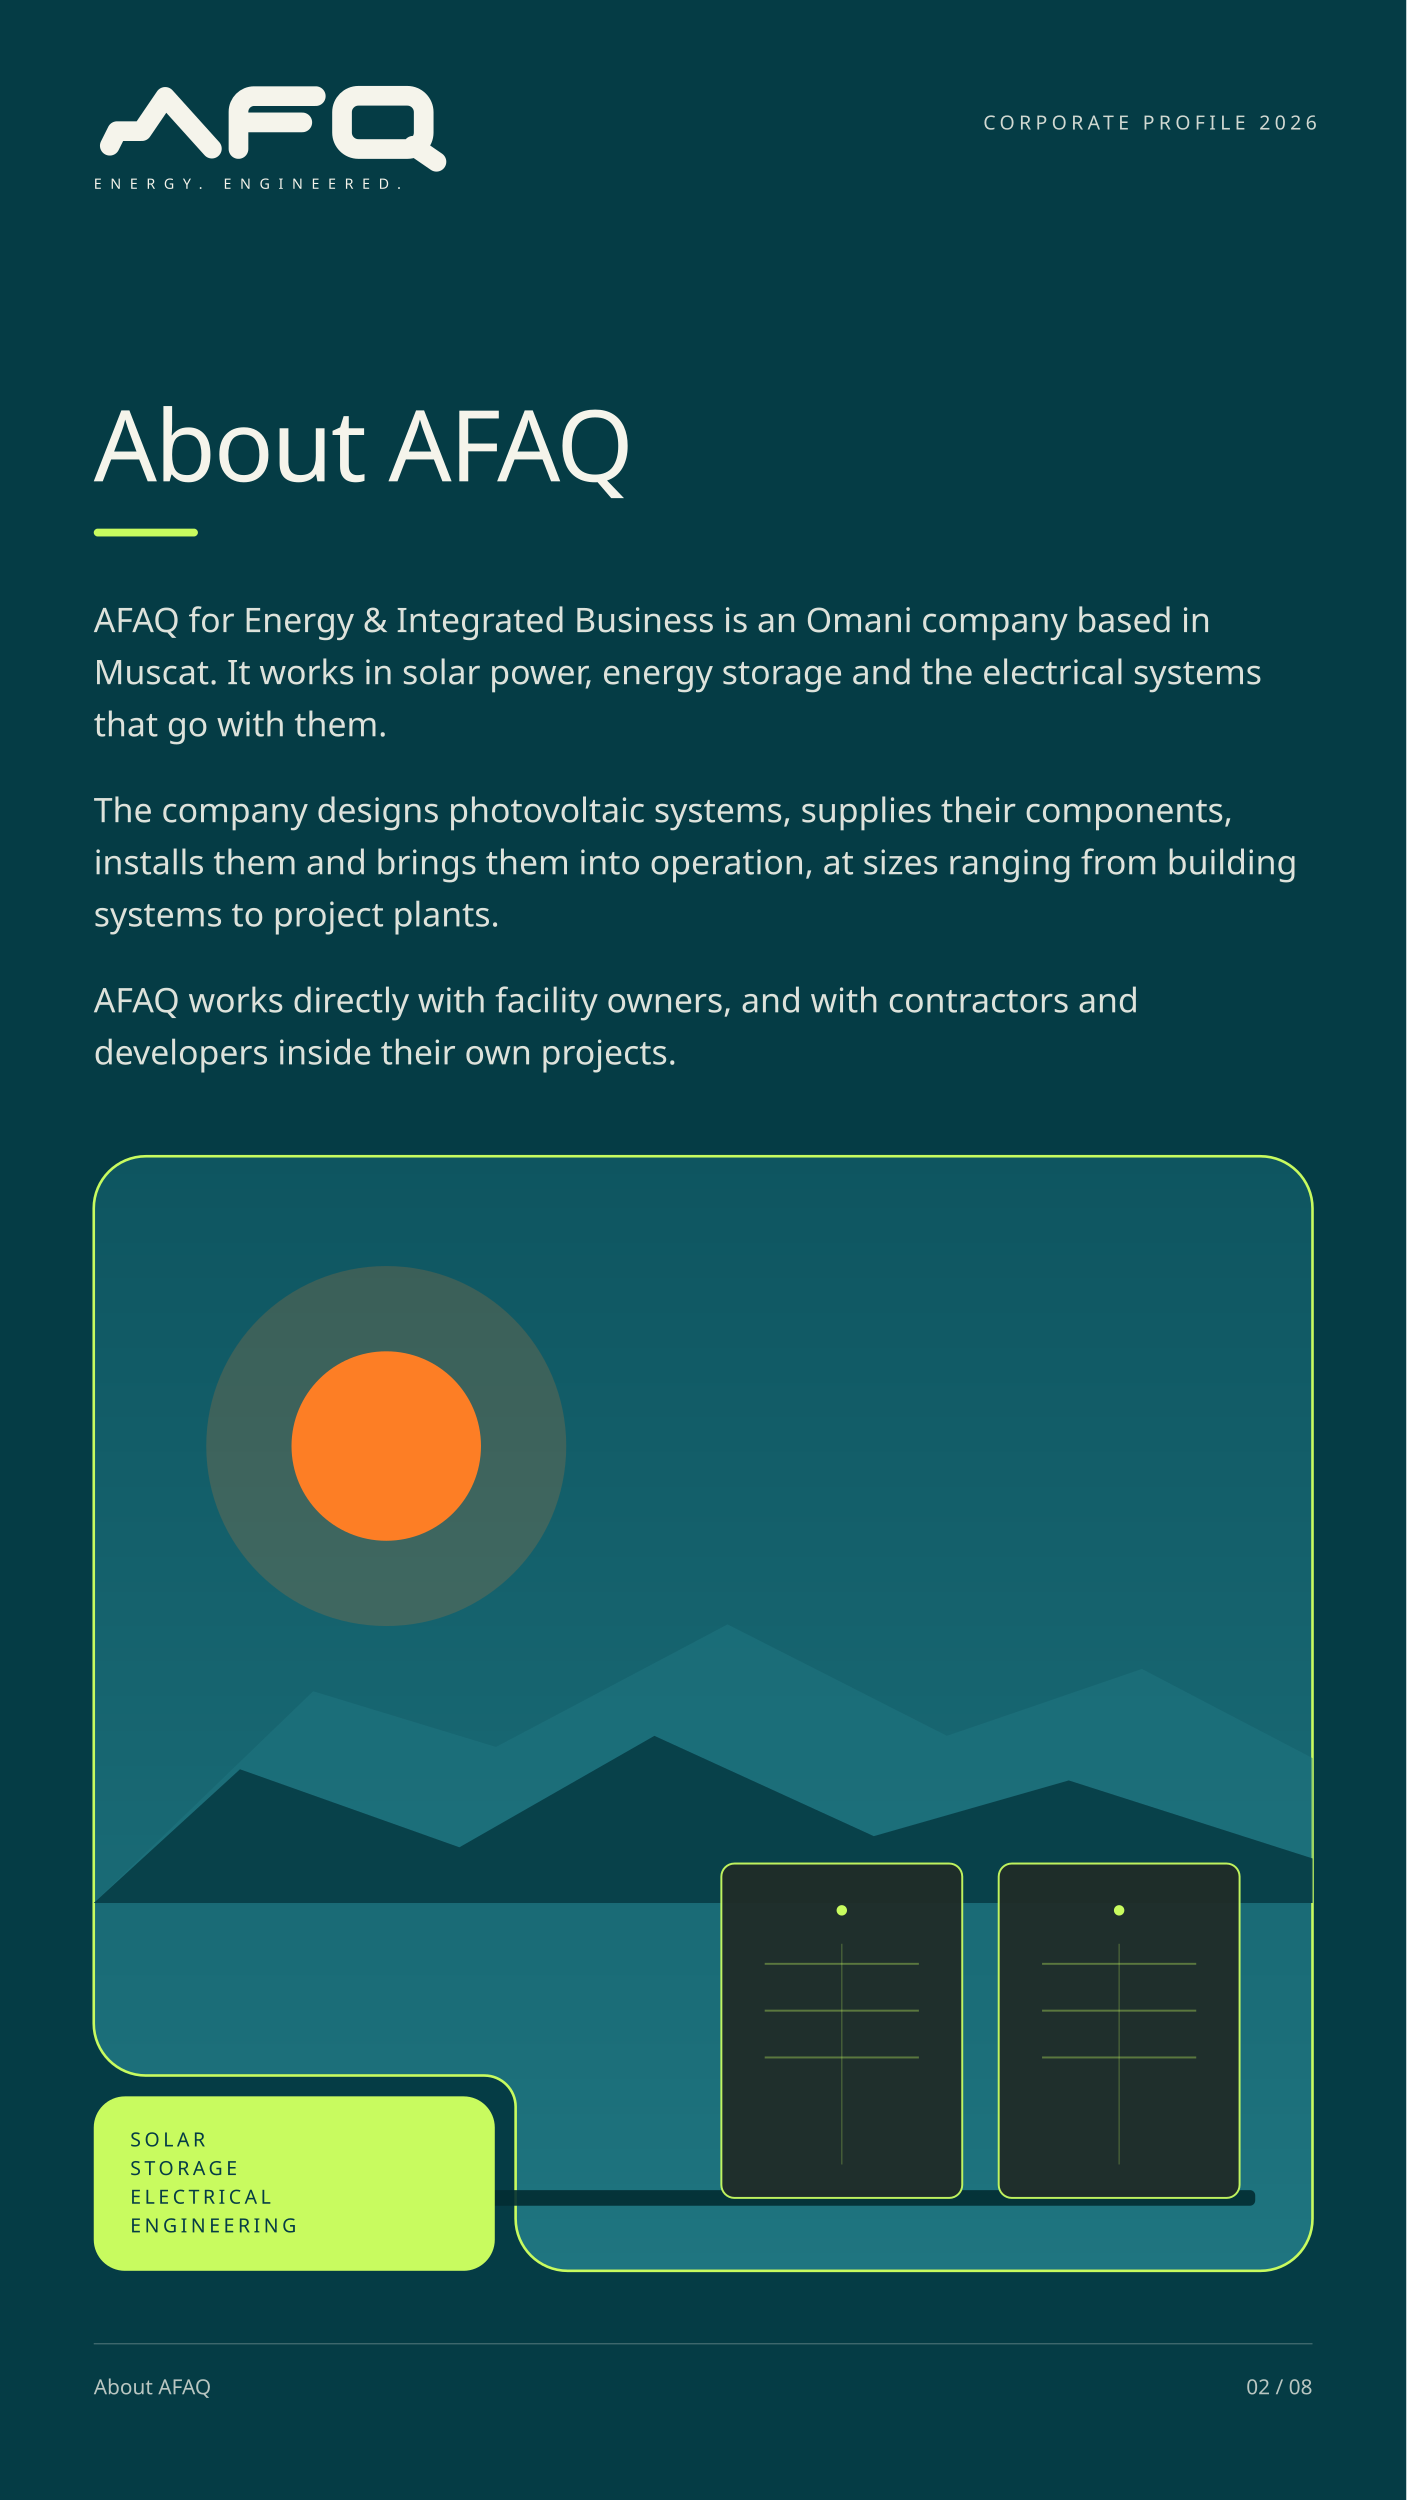
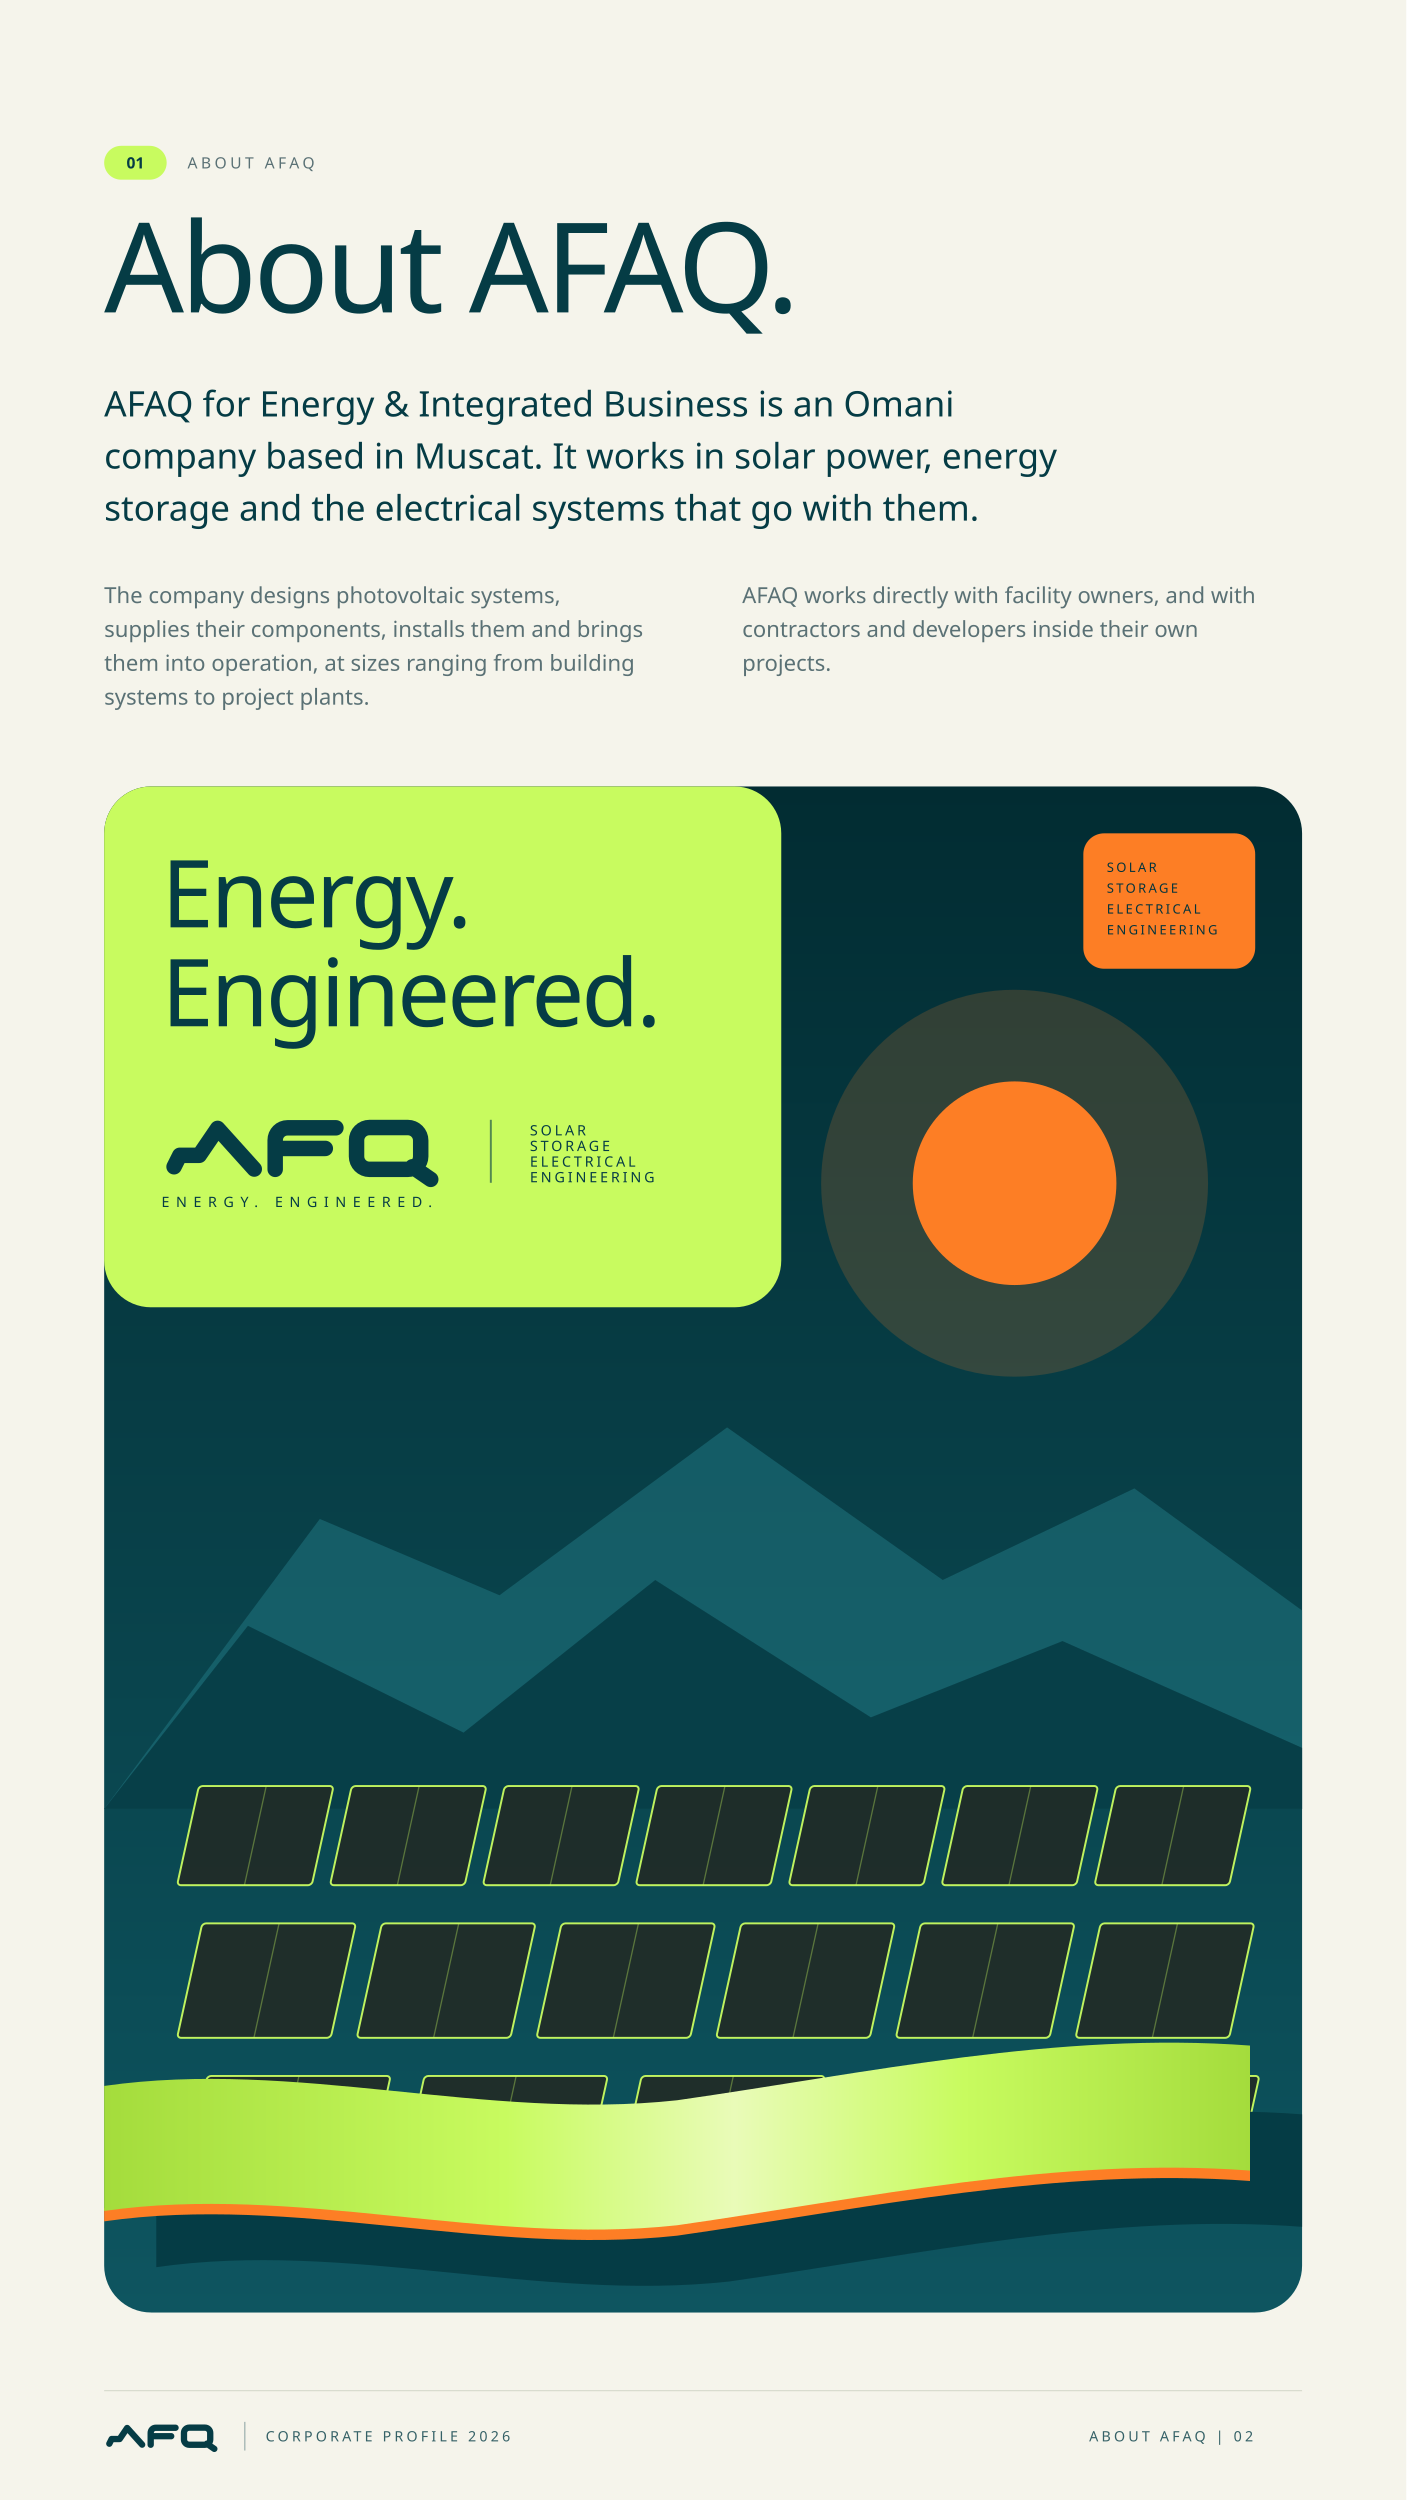
<svg xmlns="http://www.w3.org/2000/svg" width="1080" height="1920" viewBox="0 0 1080 1920">
  <defs>
-     <linearGradient id="grad-1" gradientUnits="userSpaceOnUse" x1="0" y1="888" x2="0" y2="1744">
-       <stop offset="0" stop-color="#0E5560" stop-opacity="1" />
-       <stop offset="1" stop-color="#1F7580" stop-opacity="1" />
+     <linearGradient id="grad-1" gradientUnits="userSpaceOnUse" x1="0" y1="604" x2="0" y2="1776">
+       <stop offset="0" stop-color="#022C32" stop-opacity="1" />
+       <stop offset="1" stop-color="#0E5560" stop-opacity="1" />
+     </linearGradient>
+     <linearGradient id="grad-2" gradientUnits="userSpaceOnUse" x1="80" y1="0" x2="960" y2="0">
+       <stop offset="0" stop-color="#A4DC3C" stop-opacity="1" />
+       <stop offset="0.35" stop-color="#C8FB5F" stop-opacity="1" />
+       <stop offset="0.55" stop-color="#E9FBB8" stop-opacity="1" />
+       <stop offset="0.75" stop-color="#C8FB5F" stop-opacity="1" />
+       <stop offset="1" stop-color="#A4DC3C" stop-opacity="1" />
    </linearGradient>
  </defs>
-   <rect id="Background" x="0" y="0" width="1080" height="1920" fill="#053C45" />
-   <g id="Header">
-     <g id="Logo-Lockup">
-       <g id="Wordmark-AFQ">
-         <path id="Letter-A" d="M 84.32 111.92 L 89.92 100.72 L 108.96 100.72 L 126.88 74.4 L 162.72 114.16" fill="none" stroke="#F5F4EB" stroke-width="15.12" stroke-linecap="round" stroke-linejoin="round" />
-         <path id="Letter-F" d="M 183.16 114.44 L 183.16 85.88 C 183.16 79.22 188.54 73.84 195.2 73.84 L 242.52 73.84 M 183.16 94 L 232.16 94" fill="none" stroke="#F5F4EB" stroke-width="15.12" stroke-linecap="round" stroke-linejoin="round" />
-         <path id="Letter-Q" d="M 262.68 86.16 C 262.68 79.2 268.32 73.56 275.28 73.56 L 312.8 73.56 C 319.76 73.56 325.4 79.2 325.4 86.16 L 325.4 101.84 C 325.4 108.8 319.76 114.44 312.8 114.44 L 275.28 114.44 C 268.32 114.44 262.68 108.8 262.68 101.84 Z M 317.28 111.92 L 335.2 124.24" fill="none" stroke="#F5F4EB" stroke-width="15.12" stroke-linecap="round" stroke-linejoin="round" />
-       </g>
-       <text id="Tagline" x="72" y="145" font-family="Inter-Medium" font-size="11" font-weight="500" fill="#F5F4EB" letter-spacing="6.6">ENERGY. ENGINEERED.</text>
-     </g>
-     <text id="Eyebrow" x="1011.3" y="99.46" font-family="Inter-Medium" font-size="15" font-weight="500" fill="#F5F4EB" letter-spacing="3.3" text-anchor="end" opacity="0.85">CORPORATE PROFILE 2026</text>
+   <rect id="Background" x="0" y="0" width="1080" height="1920" fill="#F5F4EB" />
+   <g id="Eyebrow">
+     <rect id="Eyebrow-Pill" x="80" y="112" width="48" height="26" rx="13" fill="#C8FB5F" />
+     <text id="Eyebrow-Number" x="104" y="129.37" font-family="Inter-SemiBold" font-size="12" font-weight="600" fill="#053C45" text-anchor="middle">01</text>
+     <text id="Eyebrow-Label" x="144" y="129.37" font-family="Inter-Medium" font-size="12" font-weight="500" fill="#5A7175" letter-spacing="2.64">ABOUT AFAQ</text>
  </g>
-   <text id="Title" x="72" y="369.65" font-family="Inter-Light" font-size="76" font-weight="300" fill="#F5F4EB" letter-spacing="-1.52">About AFAQ</text>
-   <rect id="Accent-Rule" x="72" y="406" width="80" height="6" rx="3" fill="#C8FB5F" />
+   <text id="Title" x="80" y="239.92" font-family="Inter-Light" font-size="96" font-weight="300" fill="#053C45" letter-spacing="-2.88">About AFAQ.</text>
  <g id="Body-1">
-     <text id="Body-1-line" x="72" y="485.46" font-family="Inter-Regular" font-size="26" font-weight="400" fill="#F5F4EB" opacity="0.9">AFAQ for Energy &amp; Integrated Business is an Omani company based in</text>
-     <text id="Body-1-line-2" x="72" y="525.46" font-family="Inter-Regular" font-size="26" font-weight="400" fill="#F5F4EB" opacity="0.9">Muscat. It works in solar power, energy storage and the electrical systems</text>
-     <text id="Body-1-line-3" x="72" y="565.46" font-family="Inter-Regular" font-size="26" font-weight="400" fill="#F5F4EB" opacity="0.9">that go with them.</text>
+     <text id="Body-1-line" x="80" y="319.82" font-family="Inter-Regular" font-size="27" font-weight="400" fill="#053C45">AFAQ for Energy &amp; Integrated Business is an Omani</text>
+     <text id="Body-1-line-2" x="80" y="359.82" font-family="Inter-Regular" font-size="27" font-weight="400" fill="#053C45">company based in Muscat. It works in solar power, energy</text>
+     <text id="Body-1-line-3" x="80" y="399.82" font-family="Inter-Regular" font-size="27" font-weight="400" fill="#053C45">storage and the electrical systems that go with them.</text>
  </g>
  <g id="Body-2">
-     <text id="Body-2-line" x="72" y="631.46" font-family="Inter-Regular" font-size="26" font-weight="400" fill="#F5F4EB" opacity="0.9">The company designs photovoltaic systems, supplies their components,</text>
-     <text id="Body-2-line-2" x="72" y="671.46" font-family="Inter-Regular" font-size="26" font-weight="400" fill="#F5F4EB" opacity="0.9">installs them and brings them into operation, at sizes ranging from building</text>
-     <text id="Body-2-line-3" x="72" y="711.46" font-family="Inter-Regular" font-size="26" font-weight="400" fill="#F5F4EB" opacity="0.9">systems to project plants.</text>
+     <text id="Body-2-line" x="80" y="463.18" font-family="Inter-Regular" font-size="17" font-weight="400" fill="#5A7175">The company designs photovoltaic systems,</text>
+     <text id="Body-2-line-2" x="80" y="489.18" font-family="Inter-Regular" font-size="17" font-weight="400" fill="#5A7175">supplies their components, installs them and brings</text>
+     <text id="Body-2-line-3" x="80" y="515.18" font-family="Inter-Regular" font-size="17" font-weight="400" fill="#5A7175">them into operation, at sizes ranging from building</text>
+     <text id="Body-2-line-4" x="80" y="541.18" font-family="Inter-Regular" font-size="17" font-weight="400" fill="#5A7175">systems to project plants.</text>
  </g>
  <g id="Body-3">
-     <text id="Body-3-line" x="72" y="777.46" font-family="Inter-Regular" font-size="26" font-weight="400" fill="#F5F4EB" opacity="0.9">AFAQ works directly with facility owners, and with contractors and</text>
-     <text id="Body-3-line-2" x="72" y="817.46" font-family="Inter-Regular" font-size="26" font-weight="400" fill="#F5F4EB" opacity="0.9">developers inside their own projects.</text>
+     <text id="Body-3-line" x="570" y="463.18" font-family="Inter-Regular" font-size="17" font-weight="400" fill="#5A7175">AFAQ works directly with facility owners, and with</text>
+     <text id="Body-3-line-2" x="570" y="489.18" font-family="Inter-Regular" font-size="17" font-weight="400" fill="#5A7175">contractors and developers inside their own</text>
+     <text id="Body-3-line-3" x="570" y="515.18" font-family="Inter-Regular" font-size="17" font-weight="400" fill="#5A7175">projects.</text>
  </g>
-   <g id="Photo-Site">
-     <path id="Photo-Site__set-image-fill" d="M 72 928 C 72 905.91 89.91 888 112 888 L 968 888 C 990.09 888 1008 905.91 1008 928 L 1008 1704 C 1008 1726.09 990.09 1744 968 1744 L 436 1744 C 413.91 1744 396 1726.09 396 1704 L 396 1618 C 396 1604.75 385.25 1594 372 1594 L 112 1594 C 89.91 1594 72 1576.09 72 1554 Z" fill="url(#grad-1)" stroke="#C8FB5F" stroke-width="2" stroke-linecap="butt" stroke-linejoin="round" />
+   <g id="Photo-Array">
+     <path id="Photo-Array__set-image-fill" d="M 80 640 C 80 620.12 96.12 604 116 604 L 964 604 C 983.88 604 1000 620.12 1000 640 L 1000 1740 C 1000 1759.88 983.88 1776 964 1776 L 116 1776 C 96.12 1776 80 1759.88 80 1740 Z" fill="url(#grad-1)" />
    <g id="Placeholder-Art--delete-after-placing-photo">
-       <circle id="Sun-Glow" cx="296.64" cy="1110.56" r="138.24" fill="#FD7E25" opacity="0.18" />
-       <circle id="Sun" cx="296.64" cy="1110.56" r="72.76" fill="#FD7E25" />
-       <path id="Mountains-Far" d="M 72 1461.52 L 240.48 1298.88 L 380.88 1341.68 L 558.72 1247.52 L 727.2 1333.12 L 876.96 1281.76 L 1008 1350.24 L 1008 1461.52 Z" fill="#1F7580" opacity="0.55" />
-       <path id="Mountains-Near" d="M 72 1461.52 L 184.32 1358.8 L 352.8 1418.72 L 502.56 1333.12 L 671.04 1410.16 L 820.8 1367.36 L 1008 1427.28 L 1008 1461.52 Z" fill="#053C45" opacity="0.9" />
-       <g id="Battery-Cabinets">
-         <rect id="Plinth" x="116" y="1682" width="848" height="12" rx="4" fill="#022C32" opacity="0.9" />
-         <path id="Cabinet-3" d="M 554 1441.2 C 554 1435.68 558.48 1431.2 564 1431.2 L 729 1431.2 C 734.52 1431.2 739 1435.68 739 1441.2 L 739 1678 C 739 1683.52 734.52 1688 729 1688 L 564 1688 C 558.48 1688 554 1683.52 554 1678 Z" fill="#202C28" stroke="#C8FB5F" stroke-width="1.5" stroke-linecap="round" stroke-linejoin="round" opacity="0.95" />
-         <path id="Cabinet-3-vent-1" d="M 587.3 1508.24 L 705.7 1508.24" fill="none" stroke="#C8FB5F" stroke-width="1.5" stroke-linecap="butt" stroke-linejoin="round" opacity="0.35" />
-         <path id="Cabinet-3-vent-2" d="M 587.3 1544.19 L 705.7 1544.19" fill="none" stroke="#C8FB5F" stroke-width="1.5" stroke-linecap="butt" stroke-linejoin="round" opacity="0.35" />
-         <path id="Cabinet-3-vent-3" d="M 587.3 1580.14 L 705.7 1580.14" fill="none" stroke="#C8FB5F" stroke-width="1.5" stroke-linecap="butt" stroke-linejoin="round" opacity="0.35" />
-         <circle id="Cabinet-3-led" cx="646.5" cy="1467.15" r="4" fill="#C8FB5F" />
-         <path id="Cabinet-3-door" d="M 646.5 1492.83 L 646.5 1662.32" fill="none" stroke="#C8FB5F" stroke-width="1" stroke-linecap="butt" stroke-linejoin="round" opacity="0.25" />
-         <path id="Cabinet-4" d="M 767 1441.2 C 767 1435.68 771.48 1431.2 777 1431.2 L 942 1431.2 C 947.52 1431.2 952 1435.68 952 1441.2 L 952 1678 C 952 1683.52 947.52 1688 942 1688 L 777 1688 C 771.48 1688 767 1683.52 767 1678 Z" fill="#202C28" stroke="#C8FB5F" stroke-width="1.5" stroke-linecap="round" stroke-linejoin="round" opacity="0.95" />
-         <path id="Cabinet-4-vent-1" d="M 800.3 1508.24 L 918.7 1508.24" fill="none" stroke="#C8FB5F" stroke-width="1.5" stroke-linecap="butt" stroke-linejoin="round" opacity="0.35" />
-         <path id="Cabinet-4-vent-2" d="M 800.3 1544.19 L 918.7 1544.19" fill="none" stroke="#C8FB5F" stroke-width="1.5" stroke-linecap="butt" stroke-linejoin="round" opacity="0.35" />
-         <path id="Cabinet-4-vent-3" d="M 800.3 1580.14 L 918.7 1580.14" fill="none" stroke="#C8FB5F" stroke-width="1.5" stroke-linecap="butt" stroke-linejoin="round" opacity="0.35" />
-         <circle id="Cabinet-4-led" cx="859.5" cy="1467.15" r="4" fill="#C8FB5F" />
-         <path id="Cabinet-4-door" d="M 859.5 1492.83 L 859.5 1662.32" fill="none" stroke="#C8FB5F" stroke-width="1" stroke-linecap="butt" stroke-linejoin="round" opacity="0.25" />
+       <circle id="Sun-Glow" cx="779.2" cy="908.72" r="148.58" fill="#FD7E25" opacity="0.18" />
+       <circle id="Sun" cx="779.2" cy="908.72" r="78.2" fill="#FD7E25" />
+       <path id="Mountains-Far" d="M 80 1389.24 L 245.6 1166.56 L 383.6 1225.16 L 558.4 1096.24 L 724 1213.44 L 871.2 1143.12 L 1000 1236.88 L 1000 1389.24 Z" fill="#1F7580" opacity="0.55" />
+       <path id="Mountains-Near" d="M 80 1389.24 L 190.4 1248.6 L 356 1330.64 L 503.2 1213.44 L 668.8 1318.92 L 816 1260.32 L 1000 1342.36 L 1000 1389.24 Z" fill="#053C45" opacity="0.9" />
+       <g id="Solar-Array">
+         <path id="Panel-1-1" d="M 152.12 1374.59 C 152.47 1372.97 154.1 1371.66 155.76 1371.66 L 253.19 1371.66 C 254.85 1371.66 255.9 1372.97 255.54 1374.59 L 240.07 1444.91 C 239.72 1446.53 238.09 1447.84 236.43 1447.84 L 139 1447.84 C 137.34 1447.84 136.29 1446.53 136.64 1444.91 Z" fill="#202C28" stroke="#C8FB5F" stroke-width="1.5" stroke-linecap="round" stroke-linejoin="round" opacity="0.95" />
+         <path id="Panel-1-1-line" d="M 204.47 1371.66 L 187.71 1447.84" fill="none" stroke="#C8FB5F" stroke-width="1" stroke-linecap="butt" stroke-linejoin="round" opacity="0.35" />
+         <path id="Panel-1-2" d="M 269.54 1374.59 C 269.9 1372.97 271.53 1371.66 273.19 1371.66 L 370.62 1371.66 C 372.27 1371.66 373.33 1372.97 372.97 1374.59 L 357.5 1444.91 C 357.15 1446.53 355.51 1447.84 353.86 1447.84 L 256.43 1447.84 C 254.77 1447.84 253.72 1446.53 254.07 1444.91 Z" fill="#202C28" stroke="#C8FB5F" stroke-width="1.5" stroke-linecap="round" stroke-linejoin="round" opacity="0.95" />
+         <path id="Panel-1-2-line" d="M 321.9 1371.66 L 305.14 1447.84" fill="none" stroke="#C8FB5F" stroke-width="1" stroke-linecap="butt" stroke-linejoin="round" opacity="0.35" />
+         <path id="Panel-1-3" d="M 386.97 1374.59 C 387.33 1372.97 388.96 1371.66 390.62 1371.66 L 488.05 1371.66 C 489.7 1371.66 490.76 1372.97 490.4 1374.59 L 474.93 1444.91 C 474.57 1446.53 472.94 1447.84 471.29 1447.84 L 373.86 1447.84 C 372.2 1447.84 371.15 1446.53 371.5 1444.91 Z" fill="#202C28" stroke="#C8FB5F" stroke-width="1.5" stroke-linecap="round" stroke-linejoin="round" opacity="0.95" />
+         <path id="Panel-1-3-line" d="M 439.33 1371.66 L 422.57 1447.84" fill="none" stroke="#C8FB5F" stroke-width="1" stroke-linecap="butt" stroke-linejoin="round" opacity="0.35" />
+         <path id="Panel-1-4" d="M 504.4 1374.59 C 504.76 1372.97 506.39 1371.66 508.05 1371.66 L 605.47 1371.66 C 607.13 1371.66 608.19 1372.97 607.83 1374.59 L 592.36 1444.91 C 592 1446.53 590.37 1447.84 588.71 1447.84 L 491.29 1447.84 C 489.63 1447.84 488.57 1446.53 488.93 1444.91 Z" fill="#202C28" stroke="#C8FB5F" stroke-width="1.5" stroke-linecap="round" stroke-linejoin="round" opacity="0.95" />
+         <path id="Panel-1-4-line" d="M 556.76 1371.66 L 540 1447.84" fill="none" stroke="#C8FB5F" stroke-width="1" stroke-linecap="butt" stroke-linejoin="round" opacity="0.35" />
+         <path id="Panel-1-5" d="M 621.83 1374.59 C 622.19 1372.97 623.82 1371.66 625.47 1371.66 L 722.9 1371.66 C 724.56 1371.66 725.61 1372.97 725.26 1374.59 L 709.79 1444.91 C 709.43 1446.53 707.8 1447.84 706.14 1447.84 L 608.71 1447.84 C 607.06 1447.84 606 1446.53 606.36 1444.91 Z" fill="#202C28" stroke="#C8FB5F" stroke-width="1.5" stroke-linecap="round" stroke-linejoin="round" opacity="0.95" />
+         <path id="Panel-1-5-line" d="M 674.19 1371.66 L 657.43 1447.84" fill="none" stroke="#C8FB5F" stroke-width="1" stroke-linecap="butt" stroke-linejoin="round" opacity="0.35" />
+         <path id="Panel-1-6" d="M 739.26 1374.59 C 739.61 1372.97 741.25 1371.66 742.9 1371.66 L 840.33 1371.66 C 841.99 1371.66 843.04 1372.97 842.69 1374.59 L 827.22 1444.91 C 826.86 1446.53 825.23 1447.84 823.57 1447.84 L 726.14 1447.84 C 724.49 1447.84 723.43 1446.53 723.79 1444.91 Z" fill="#202C28" stroke="#C8FB5F" stroke-width="1.5" stroke-linecap="round" stroke-linejoin="round" opacity="0.95" />
+         <path id="Panel-1-6-line" d="M 791.62 1371.66 L 774.86 1447.84" fill="none" stroke="#C8FB5F" stroke-width="1" stroke-linecap="butt" stroke-linejoin="round" opacity="0.35" />
+         <path id="Panel-1-7" d="M 856.69 1374.59 C 857.04 1372.97 858.67 1371.66 860.33 1371.66 L 957.76 1371.66 C 959.42 1371.66 960.47 1372.97 960.12 1374.59 L 944.64 1444.91 C 944.29 1446.53 942.66 1447.84 941 1447.84 L 843.57 1447.84 C 841.91 1447.84 840.86 1446.53 841.22 1444.91 Z" fill="#202C28" stroke="#C8FB5F" stroke-width="1.5" stroke-linecap="round" stroke-linejoin="round" opacity="0.95" />
+         <path id="Panel-1-7-line" d="M 909.05 1371.66 L 892.29 1447.84" fill="none" stroke="#C8FB5F" stroke-width="1" stroke-linecap="butt" stroke-linejoin="round" opacity="0.35" />
+         <path id="Panel-2-1" d="M 154.69 1480.07 C 155.05 1478.45 156.68 1477.14 158.34 1477.14 L 270.34 1477.14 C 271.99 1477.14 273.05 1478.45 272.69 1480.07 L 254.64 1562.11 C 254.29 1563.73 252.66 1565.04 251 1565.04 L 139 1565.04 C 137.34 1565.04 136.29 1563.73 136.64 1562.11 Z" fill="#202C28" stroke="#C8FB5F" stroke-width="1.5" stroke-linecap="round" stroke-linejoin="round" opacity="0.95" />
+         <path id="Panel-2-1-line" d="M 214.34 1477.14 L 195 1565.04" fill="none" stroke="#C8FB5F" stroke-width="1" stroke-linecap="butt" stroke-linejoin="round" opacity="0.35" />
+         <path id="Panel-2-2" d="M 292.69 1480.07 C 293.05 1478.45 294.68 1477.14 296.34 1477.14 L 408.34 1477.14 C 409.99 1477.14 411.05 1478.45 410.69 1480.07 L 392.64 1562.11 C 392.29 1563.73 390.66 1565.04 389 1565.04 L 277 1565.04 C 275.34 1565.04 274.29 1563.73 274.64 1562.11 Z" fill="#202C28" stroke="#C8FB5F" stroke-width="1.5" stroke-linecap="round" stroke-linejoin="round" opacity="0.95" />
+         <path id="Panel-2-2-line" d="M 352.34 1477.14 L 333 1565.04" fill="none" stroke="#C8FB5F" stroke-width="1" stroke-linecap="butt" stroke-linejoin="round" opacity="0.35" />
+         <path id="Panel-2-3" d="M 430.69 1480.07 C 431.05 1478.45 432.68 1477.14 434.34 1477.14 L 546.34 1477.14 C 547.99 1477.14 549.05 1478.45 548.69 1480.07 L 530.64 1562.11 C 530.29 1563.73 528.66 1565.04 527 1565.04 L 415 1565.04 C 413.34 1565.04 412.29 1563.73 412.64 1562.11 Z" fill="#202C28" stroke="#C8FB5F" stroke-width="1.5" stroke-linecap="round" stroke-linejoin="round" opacity="0.95" />
+         <path id="Panel-2-3-line" d="M 490.34 1477.14 L 471 1565.04" fill="none" stroke="#C8FB5F" stroke-width="1" stroke-linecap="butt" stroke-linejoin="round" opacity="0.35" />
+         <path id="Panel-2-4" d="M 568.69 1480.07 C 569.05 1478.45 570.68 1477.14 572.34 1477.14 L 684.34 1477.14 C 685.99 1477.14 687.05 1478.45 686.69 1480.07 L 668.64 1562.11 C 668.29 1563.73 666.66 1565.04 665 1565.04 L 553 1565.04 C 551.34 1565.04 550.29 1563.73 550.64 1562.11 Z" fill="#202C28" stroke="#C8FB5F" stroke-width="1.5" stroke-linecap="round" stroke-linejoin="round" opacity="0.95" />
+         <path id="Panel-2-4-line" d="M 628.34 1477.14 L 609 1565.04" fill="none" stroke="#C8FB5F" stroke-width="1" stroke-linecap="butt" stroke-linejoin="round" opacity="0.35" />
+         <path id="Panel-2-5" d="M 706.69 1480.07 C 707.05 1478.45 708.68 1477.14 710.34 1477.14 L 822.34 1477.14 C 823.99 1477.14 825.05 1478.45 824.69 1480.07 L 806.64 1562.11 C 806.29 1563.73 804.66 1565.04 803 1565.04 L 691 1565.04 C 689.34 1565.04 688.29 1563.73 688.64 1562.11 Z" fill="#202C28" stroke="#C8FB5F" stroke-width="1.5" stroke-linecap="round" stroke-linejoin="round" opacity="0.95" />
+         <path id="Panel-2-5-line" d="M 766.34 1477.14 L 747 1565.04" fill="none" stroke="#C8FB5F" stroke-width="1" stroke-linecap="butt" stroke-linejoin="round" opacity="0.35" />
+         <path id="Panel-2-6" d="M 844.69 1480.07 C 845.05 1478.45 846.68 1477.14 848.34 1477.14 L 960.34 1477.14 C 961.99 1477.14 963.05 1478.45 962.69 1480.07 L 944.64 1562.11 C 944.29 1563.73 942.66 1565.04 941 1565.04 L 829 1565.04 C 827.34 1565.04 826.29 1563.73 826.64 1562.11 Z" fill="#202C28" stroke="#C8FB5F" stroke-width="1.5" stroke-linecap="round" stroke-linejoin="round" opacity="0.95" />
+         <path id="Panel-2-6-line" d="M 904.34 1477.14 L 885 1565.04" fill="none" stroke="#C8FB5F" stroke-width="1" stroke-linecap="butt" stroke-linejoin="round" opacity="0.35" />
+         <path id="Panel-3-1" d="M 158.56 1597.27 C 158.92 1595.65 160.55 1594.34 162.21 1594.34 L 297.01 1594.34 C 298.66 1594.34 299.72 1595.65 299.36 1597.27 L 277.44 1696.89 C 277.09 1698.51 275.46 1699.82 273.8 1699.82 L 139 1699.82 C 137.34 1699.82 136.29 1698.51 136.64 1696.89 Z" fill="#202C28" stroke="#C8FB5F" stroke-width="1.5" stroke-linecap="round" stroke-linejoin="round" opacity="0.95" />
+         <path id="Panel-3-1-line" d="M 229.61 1594.34 L 206.4 1699.82" fill="none" stroke="#C8FB5F" stroke-width="1" stroke-linecap="butt" stroke-linejoin="round" opacity="0.35" />
+         <path id="Panel-3-2" d="M 325.36 1597.27 C 325.72 1595.65 327.35 1594.34 329.01 1594.34 L 463.81 1594.34 C 465.46 1594.34 466.52 1595.65 466.16 1597.27 L 444.24 1696.89 C 443.89 1698.51 442.26 1699.82 440.6 1699.82 L 305.8 1699.82 C 304.14 1699.82 303.09 1698.51 303.44 1696.89 Z" fill="#202C28" stroke="#C8FB5F" stroke-width="1.5" stroke-linecap="round" stroke-linejoin="round" opacity="0.95" />
+         <path id="Panel-3-2-line" d="M 396.41 1594.34 L 373.2 1699.82" fill="none" stroke="#C8FB5F" stroke-width="1" stroke-linecap="butt" stroke-linejoin="round" opacity="0.35" />
+         <path id="Panel-3-3" d="M 492.16 1597.27 C 492.52 1595.65 494.15 1594.34 495.81 1594.34 L 630.61 1594.34 C 632.26 1594.34 633.32 1595.65 632.96 1597.27 L 611.04 1696.89 C 610.69 1698.51 609.06 1699.82 607.4 1699.82 L 472.6 1699.82 C 470.94 1699.82 469.89 1698.51 470.24 1696.89 Z" fill="#202C28" stroke="#C8FB5F" stroke-width="1.5" stroke-linecap="round" stroke-linejoin="round" opacity="0.95" />
+         <path id="Panel-3-3-line" d="M 563.21 1594.34 L 540 1699.82" fill="none" stroke="#C8FB5F" stroke-width="1" stroke-linecap="butt" stroke-linejoin="round" opacity="0.35" />
+         <path id="Panel-3-4" d="M 658.96 1597.27 C 659.32 1595.65 660.95 1594.34 662.61 1594.34 L 797.41 1594.34 C 799.06 1594.34 800.12 1595.65 799.76 1597.27 L 777.84 1696.89 C 777.49 1698.51 775.86 1699.82 774.2 1699.82 L 639.4 1699.82 C 637.74 1699.82 636.69 1698.51 637.04 1696.89 Z" fill="#202C28" stroke="#C8FB5F" stroke-width="1.5" stroke-linecap="round" stroke-linejoin="round" opacity="0.95" />
+         <path id="Panel-3-4-line" d="M 730.01 1594.34 L 706.8 1699.82" fill="none" stroke="#C8FB5F" stroke-width="1" stroke-linecap="butt" stroke-linejoin="round" opacity="0.35" />
+         <path id="Panel-3-5" d="M 825.76 1597.27 C 826.12 1595.65 827.75 1594.34 829.41 1594.34 L 964.21 1594.34 C 965.86 1594.34 966.92 1595.65 966.56 1597.27 L 944.64 1696.89 C 944.29 1698.51 942.66 1699.82 941 1699.82 L 806.2 1699.82 C 804.54 1699.82 803.49 1698.51 803.84 1696.89 Z" fill="#202C28" stroke="#C8FB5F" stroke-width="1.5" stroke-linecap="round" stroke-linejoin="round" opacity="0.95" />
+         <path id="Panel-3-5-line" d="M 896.81 1594.34 L 873.6 1699.82" fill="none" stroke="#C8FB5F" stroke-width="1" stroke-linecap="butt" stroke-linejoin="round" opacity="0.35" />
      </g>
    </g>
  </g>
-   <g id="Services-Tab">
-     <rect id="Services-Tab-Shape" x="72" y="1610" width="308" height="134" rx="24" fill="#C8FB5F" />
-     <g id="Services-Tab-Text">
-       <text id="Services-Tab-Text-line" x="100" y="1648.46" font-family="Inter-Medium" font-size="15" font-weight="500" fill="#053C45" letter-spacing="2.7">SOLAR</text>
-       <text id="Services-Tab-Text-line-2" x="100" y="1670.46" font-family="Inter-Medium" font-size="15" font-weight="500" fill="#053C45" letter-spacing="2.7">STORAGE</text>
-       <text id="Services-Tab-Text-line-3" x="100" y="1692.46" font-family="Inter-Medium" font-size="15" font-weight="500" fill="#053C45" letter-spacing="2.7">ELECTRICAL</text>
-       <text id="Services-Tab-Text-line-4" x="100" y="1714.46" font-family="Inter-Medium" font-size="15" font-weight="500" fill="#053C45" letter-spacing="2.7">ENGINEERING</text>
+   <g id="Statement-Panel">
+     <rect id="Statement-Shape" x="80" y="604" width="520" height="400" rx="36" fill="#C8FB5F" />
+     <g id="Statement-Text">
+       <text id="Statement-Text-line" x="124" y="712.19" font-family="Inter-Light" font-size="72" font-weight="300" fill="#053C45" letter-spacing="-2.16">Energy.</text>
+       <text id="Statement-Text-line-2" x="124" y="788.19" font-family="Inter-Light" font-size="72" font-weight="300" fill="#053C45" letter-spacing="-2.16">Engineered.</text>
+     </g>
+     <g id="Logo-Lockup-Services">
+       <g id="Logo-Lockup">
+         <g id="Wordmark-AFQ">
+           <path id="Letter-A" d="M 133.68 896.08 L 138.08 887.28 L 153.04 887.28 L 167.12 866.6 L 195.28 897.84" fill="none" stroke="#053C45" stroke-width="11.88" stroke-linecap="round" stroke-linejoin="round" />
+           <path id="Letter-F" d="M 211.34 898.06 L 211.34 875.62 C 211.34 870.38 215.56 866.16 220.8 866.16 L 257.98 866.16 M 211.34 882 L 249.84 882" fill="none" stroke="#053C45" stroke-width="11.88" stroke-linecap="round" stroke-linejoin="round" />
+           <path id="Letter-Q" d="M 273.82 875.84 C 273.82 870.37 278.25 865.94 283.72 865.94 L 313.2 865.94 C 318.67 865.94 323.1 870.37 323.1 875.84 L 323.1 888.16 C 323.1 893.63 318.67 898.06 313.2 898.06 L 283.72 898.06 C 278.25 898.06 273.82 893.63 273.82 888.16 Z M 316.72 896.08 L 330.8 905.76" fill="none" stroke="#053C45" stroke-width="11.88" stroke-linecap="round" stroke-linejoin="round" />
+         </g>
+         <text id="Tagline" x="124" y="927" font-family="Inter-Medium" font-size="11" font-weight="500" fill="#053C45" letter-spacing="5.04">ENERGY. ENGINEERED.</text>
+       </g>
+       <path id="Lockup-Divider" d="M 376.96 860 L 376.96 908.4" fill="none" stroke="#053C45" stroke-width="1.5" stroke-linecap="butt" stroke-linejoin="round" opacity="0.6" />
+       <g id="Services">
+         <g id="Services-List">
+           <text id="Services-List-line" x="406.96" y="872" font-family="Inter-Medium" font-size="11" font-weight="500" fill="#053C45" letter-spacing="2.2">SOLAR</text>
+           <text id="Services-List-line-2" x="406.96" y="884" font-family="Inter-Medium" font-size="11" font-weight="500" fill="#053C45" letter-spacing="2.2">STORAGE</text>
+           <text id="Services-List-line-3" x="406.96" y="896" font-family="Inter-Medium" font-size="11" font-weight="500" fill="#053C45" letter-spacing="2.2">ELECTRICAL</text>
+           <text id="Services-List-line-4" x="406.96" y="908" font-family="Inter-Medium" font-size="11" font-weight="500" fill="#053C45" letter-spacing="2.2">ENGINEERING</text>
+         </g>
+       </g>
    </g>
  </g>
+   <g id="Label-Tab">
+     <rect id="Label-Tab-Shape" x="832" y="640" width="132" height="104" rx="16" fill="#FD7E25" />
+     <g id="Label-Tab-Text">
+       <text id="Label-Tab-Text-line" x="850" y="669.64" font-family="Inter-Medium" font-size="10" font-weight="500" fill="#03343D" letter-spacing="1.8">SOLAR</text>
+       <text id="Label-Tab-Text-line-2" x="850" y="685.64" font-family="Inter-Medium" font-size="10" font-weight="500" fill="#03343D" letter-spacing="1.8">STORAGE</text>
+       <text id="Label-Tab-Text-line-3" x="850" y="701.64" font-family="Inter-Medium" font-size="10" font-weight="500" fill="#03343D" letter-spacing="1.8">ELECTRICAL</text>
+       <text id="Label-Tab-Text-line-4" x="850" y="717.64" font-family="Inter-Medium" font-size="10" font-weight="500" fill="#03343D" letter-spacing="1.8">ENGINEERING</text>
+     </g>
+   </g>
+   <g id="Ribbon">
+     <path id="Ribbon-Teal" d="M 120 1654.8 C 267 1633.8 413 1681.8 560 1665.8 C 707 1644.8 853 1612.8 1000 1623.8 L 1000 1710.2 C 853 1699.2 707 1731.2 560 1752.2 C 413 1768.2 267 1720.2 120 1741.2 Z" fill="#053C45" />
+     <path id="Ribbon-Orange" d="M 80 1696 C 227 1675 373 1723 520 1707 C 667 1686 813 1654 960 1665 L 960 1675 C 813 1664 667 1696 520 1717 C 373 1733 227 1685 80 1706 Z" fill="#FD7E25" />
+     <path id="Ribbon-Lime" d="M 80 1602 C 227 1581 373 1629 520 1613 C 667 1592 813 1560 960 1571 L 960 1667 C 813 1656 667 1688 520 1709 C 373 1725 227 1677 80 1698 Z" fill="url(#grad-2)" />
+   </g>
  <g id="Footer">
-     <path id="Footer-Rule" d="M 72 1800 L 1008 1800" fill="none" stroke="#F5F4EB" stroke-width="1" stroke-linecap="butt" stroke-linejoin="round" opacity="0.25" />
-     <text id="Footer-Section" x="72" y="1838.82" font-family="Inter-Regular" font-size="16" font-weight="400" fill="#F5F4EB" opacity="0.75">About AFAQ</text>
-     <text id="Footer-Page" x="1008" y="1838.82" font-family="Inter-Medium" font-size="16" font-weight="500" fill="#F5F4EB" text-anchor="end" opacity="0.75">02 / 08</text>
+     <path id="Footer-Rule" d="M 80 1836 L 1000 1836" fill="none" stroke="#D9DCCF" stroke-width="1" stroke-linecap="butt" stroke-linejoin="round" />
+     <g id="Footer-Wordmark">
+       <path id="Letter-A-2" d="M 83.96 1876.76 L 85.76 1873.16 L 91.88 1873.16 L 97.64 1864.7 L 109.16 1877.48" fill="none" stroke="#053C45" stroke-width="4.86" stroke-linecap="round" stroke-linejoin="round" />
+       <path id="Letter-F-2" d="M 115.73 1877.57 L 115.73 1868.39 C 115.73 1866.25 117.46 1864.52 119.6 1864.52 L 134.81 1864.52 M 115.73 1871 L 131.48 1871" fill="none" stroke="#053C45" stroke-width="4.86" stroke-linecap="round" stroke-linejoin="round" />
+       <path id="Letter-Q-2" d="M 141.29 1868.48 C 141.29 1866.24 143.1 1864.43 145.34 1864.43 L 157.4 1864.43 C 159.64 1864.43 161.45 1866.24 161.45 1868.48 L 161.45 1873.52 C 161.45 1875.76 159.64 1877.57 157.4 1877.57 L 145.34 1877.57 C 143.1 1877.57 141.29 1875.76 141.29 1873.52 Z M 158.84 1876.76 L 164.6 1880.72" fill="none" stroke="#053C45" stroke-width="4.86" stroke-linecap="round" stroke-linejoin="round" />
+     </g>
+     <path id="Footer-Divider" d="M 188 1860 L 188 1882" fill="none" stroke="#053C45" stroke-width="1" stroke-linecap="butt" stroke-linejoin="round" opacity="0.35" />
+     <text id="Footer-Profile" x="204" y="1875" font-family="Inter-Medium" font-size="11" font-weight="500" fill="#053C45" letter-spacing="2.42" opacity="0.8">CORPORATE PROFILE 2026</text>
+     <text id="Footer-Section" x="962.42" y="1875" font-family="Inter-Medium" font-size="11" font-weight="500" fill="#053C45" letter-spacing="2.42" text-anchor="end" opacity="0.8">ABOUT AFAQ   |   02</text>
  </g>
</svg>
